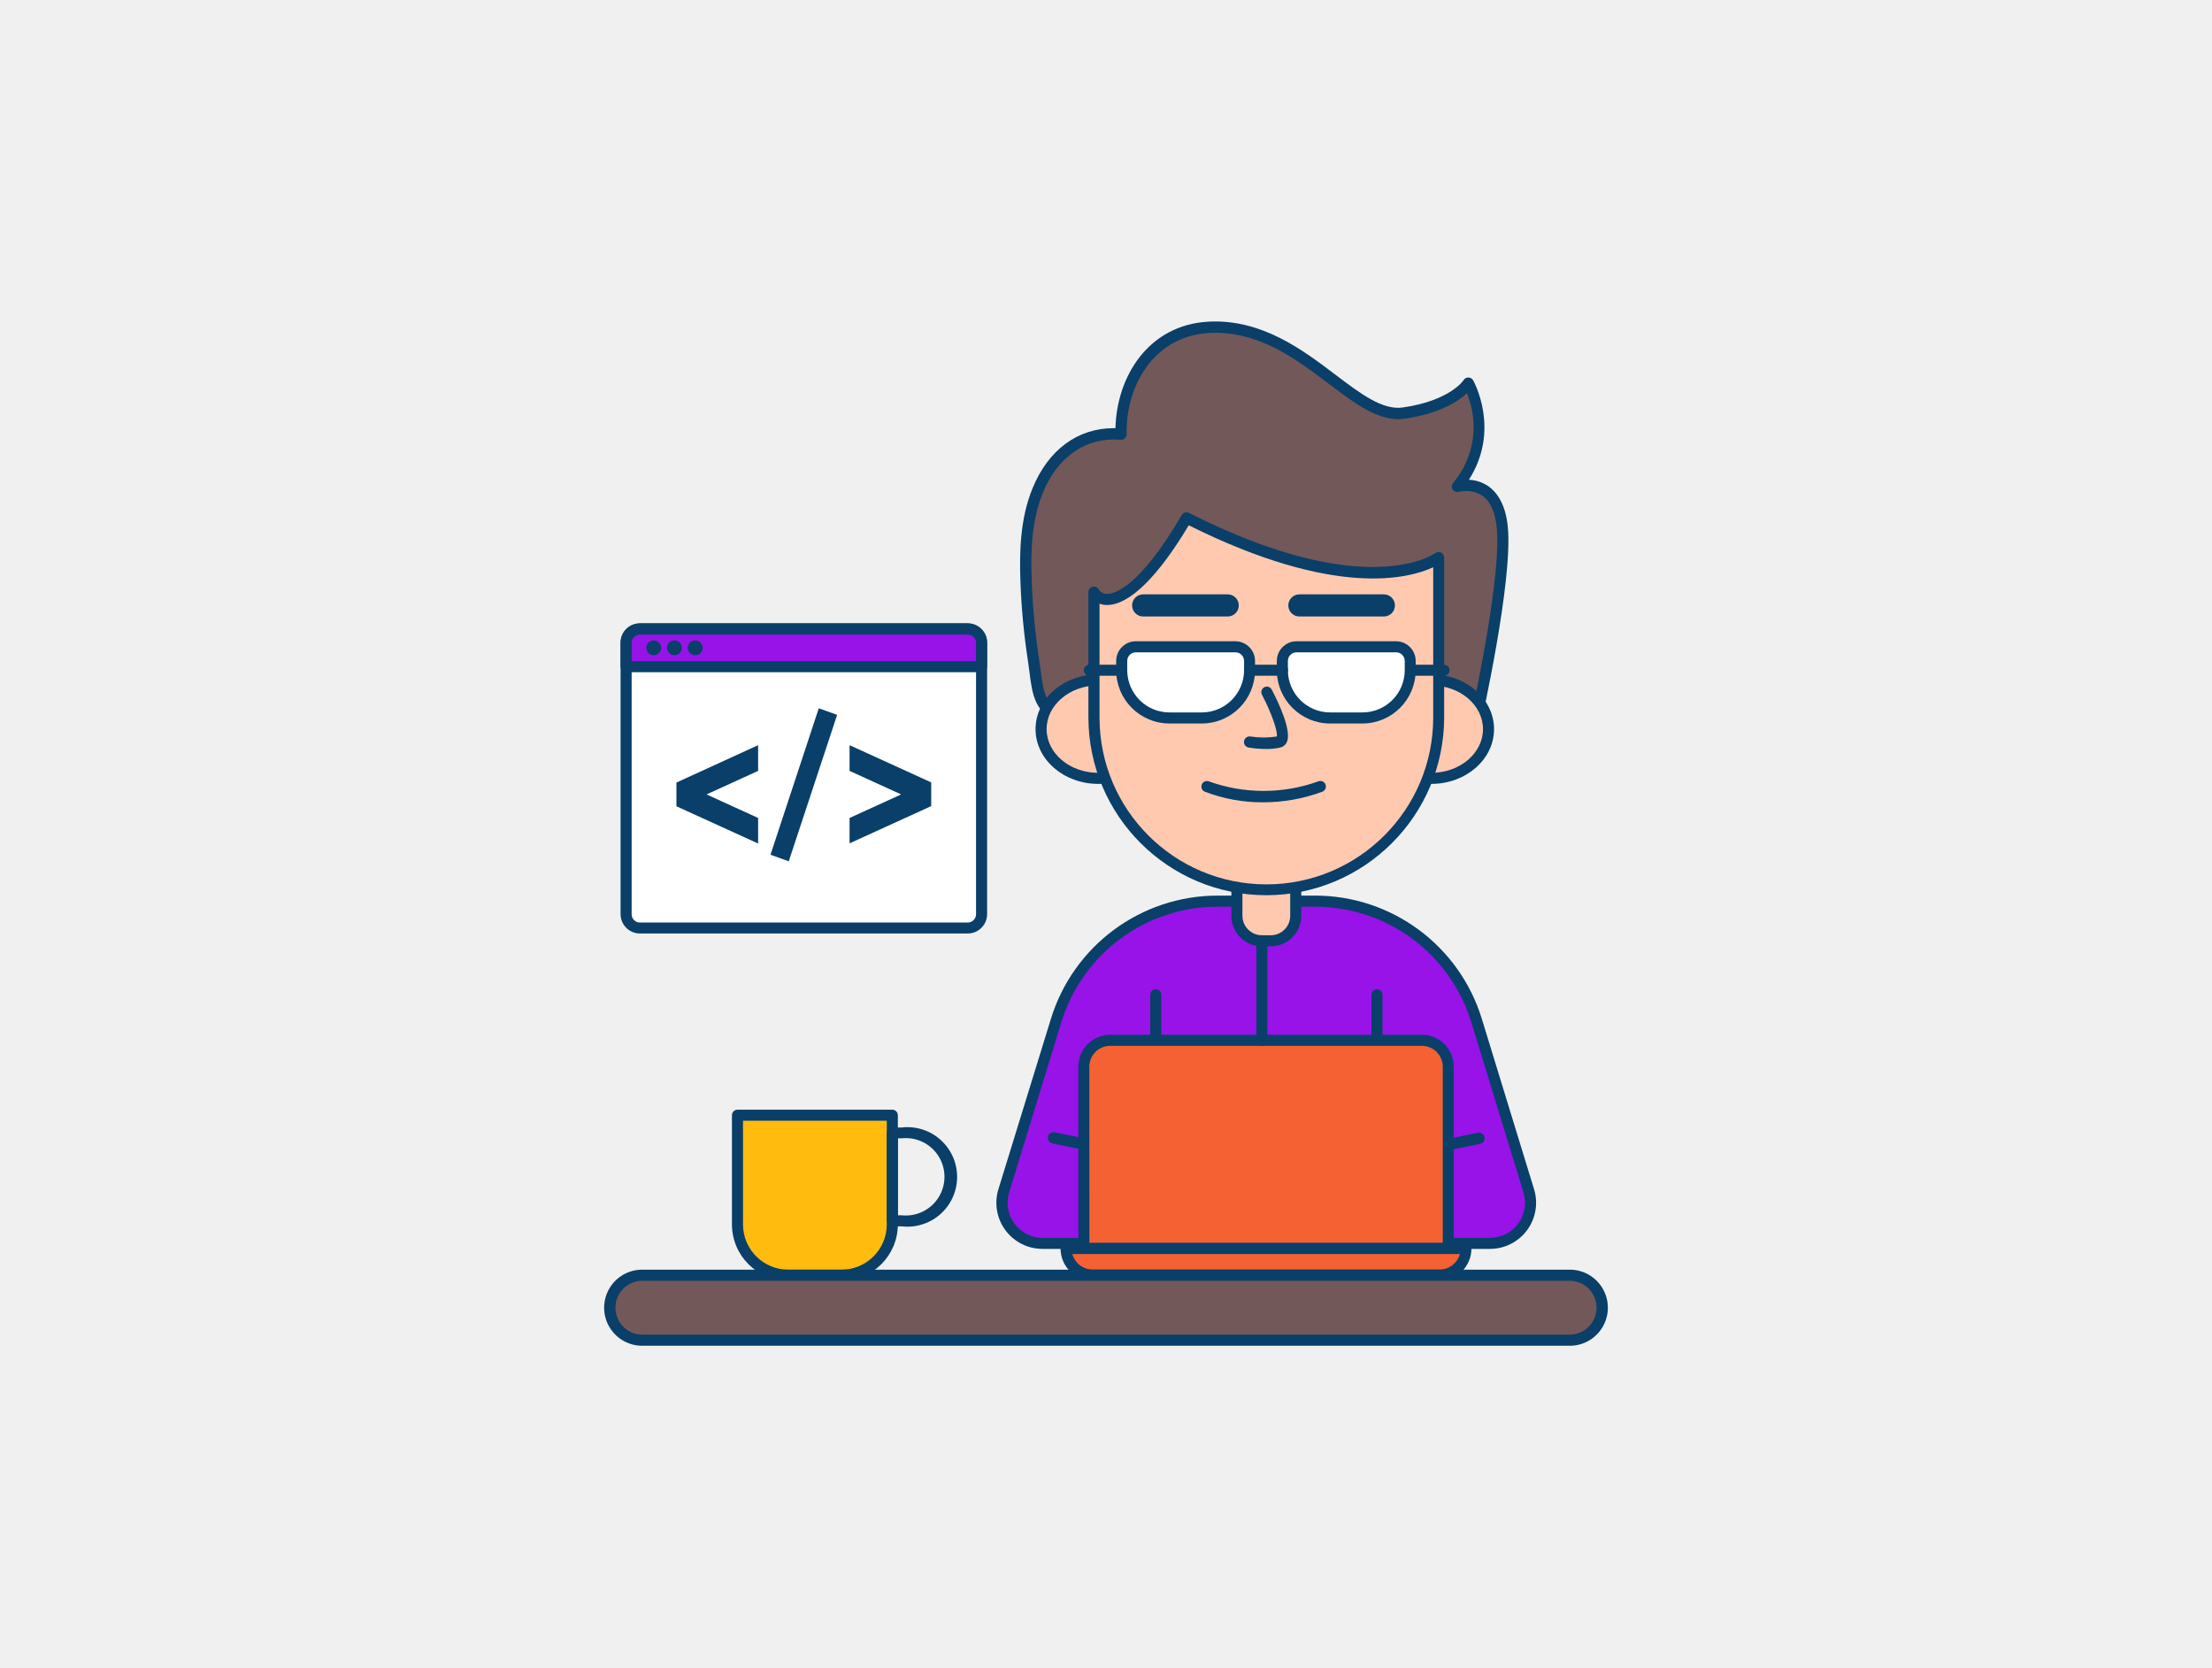
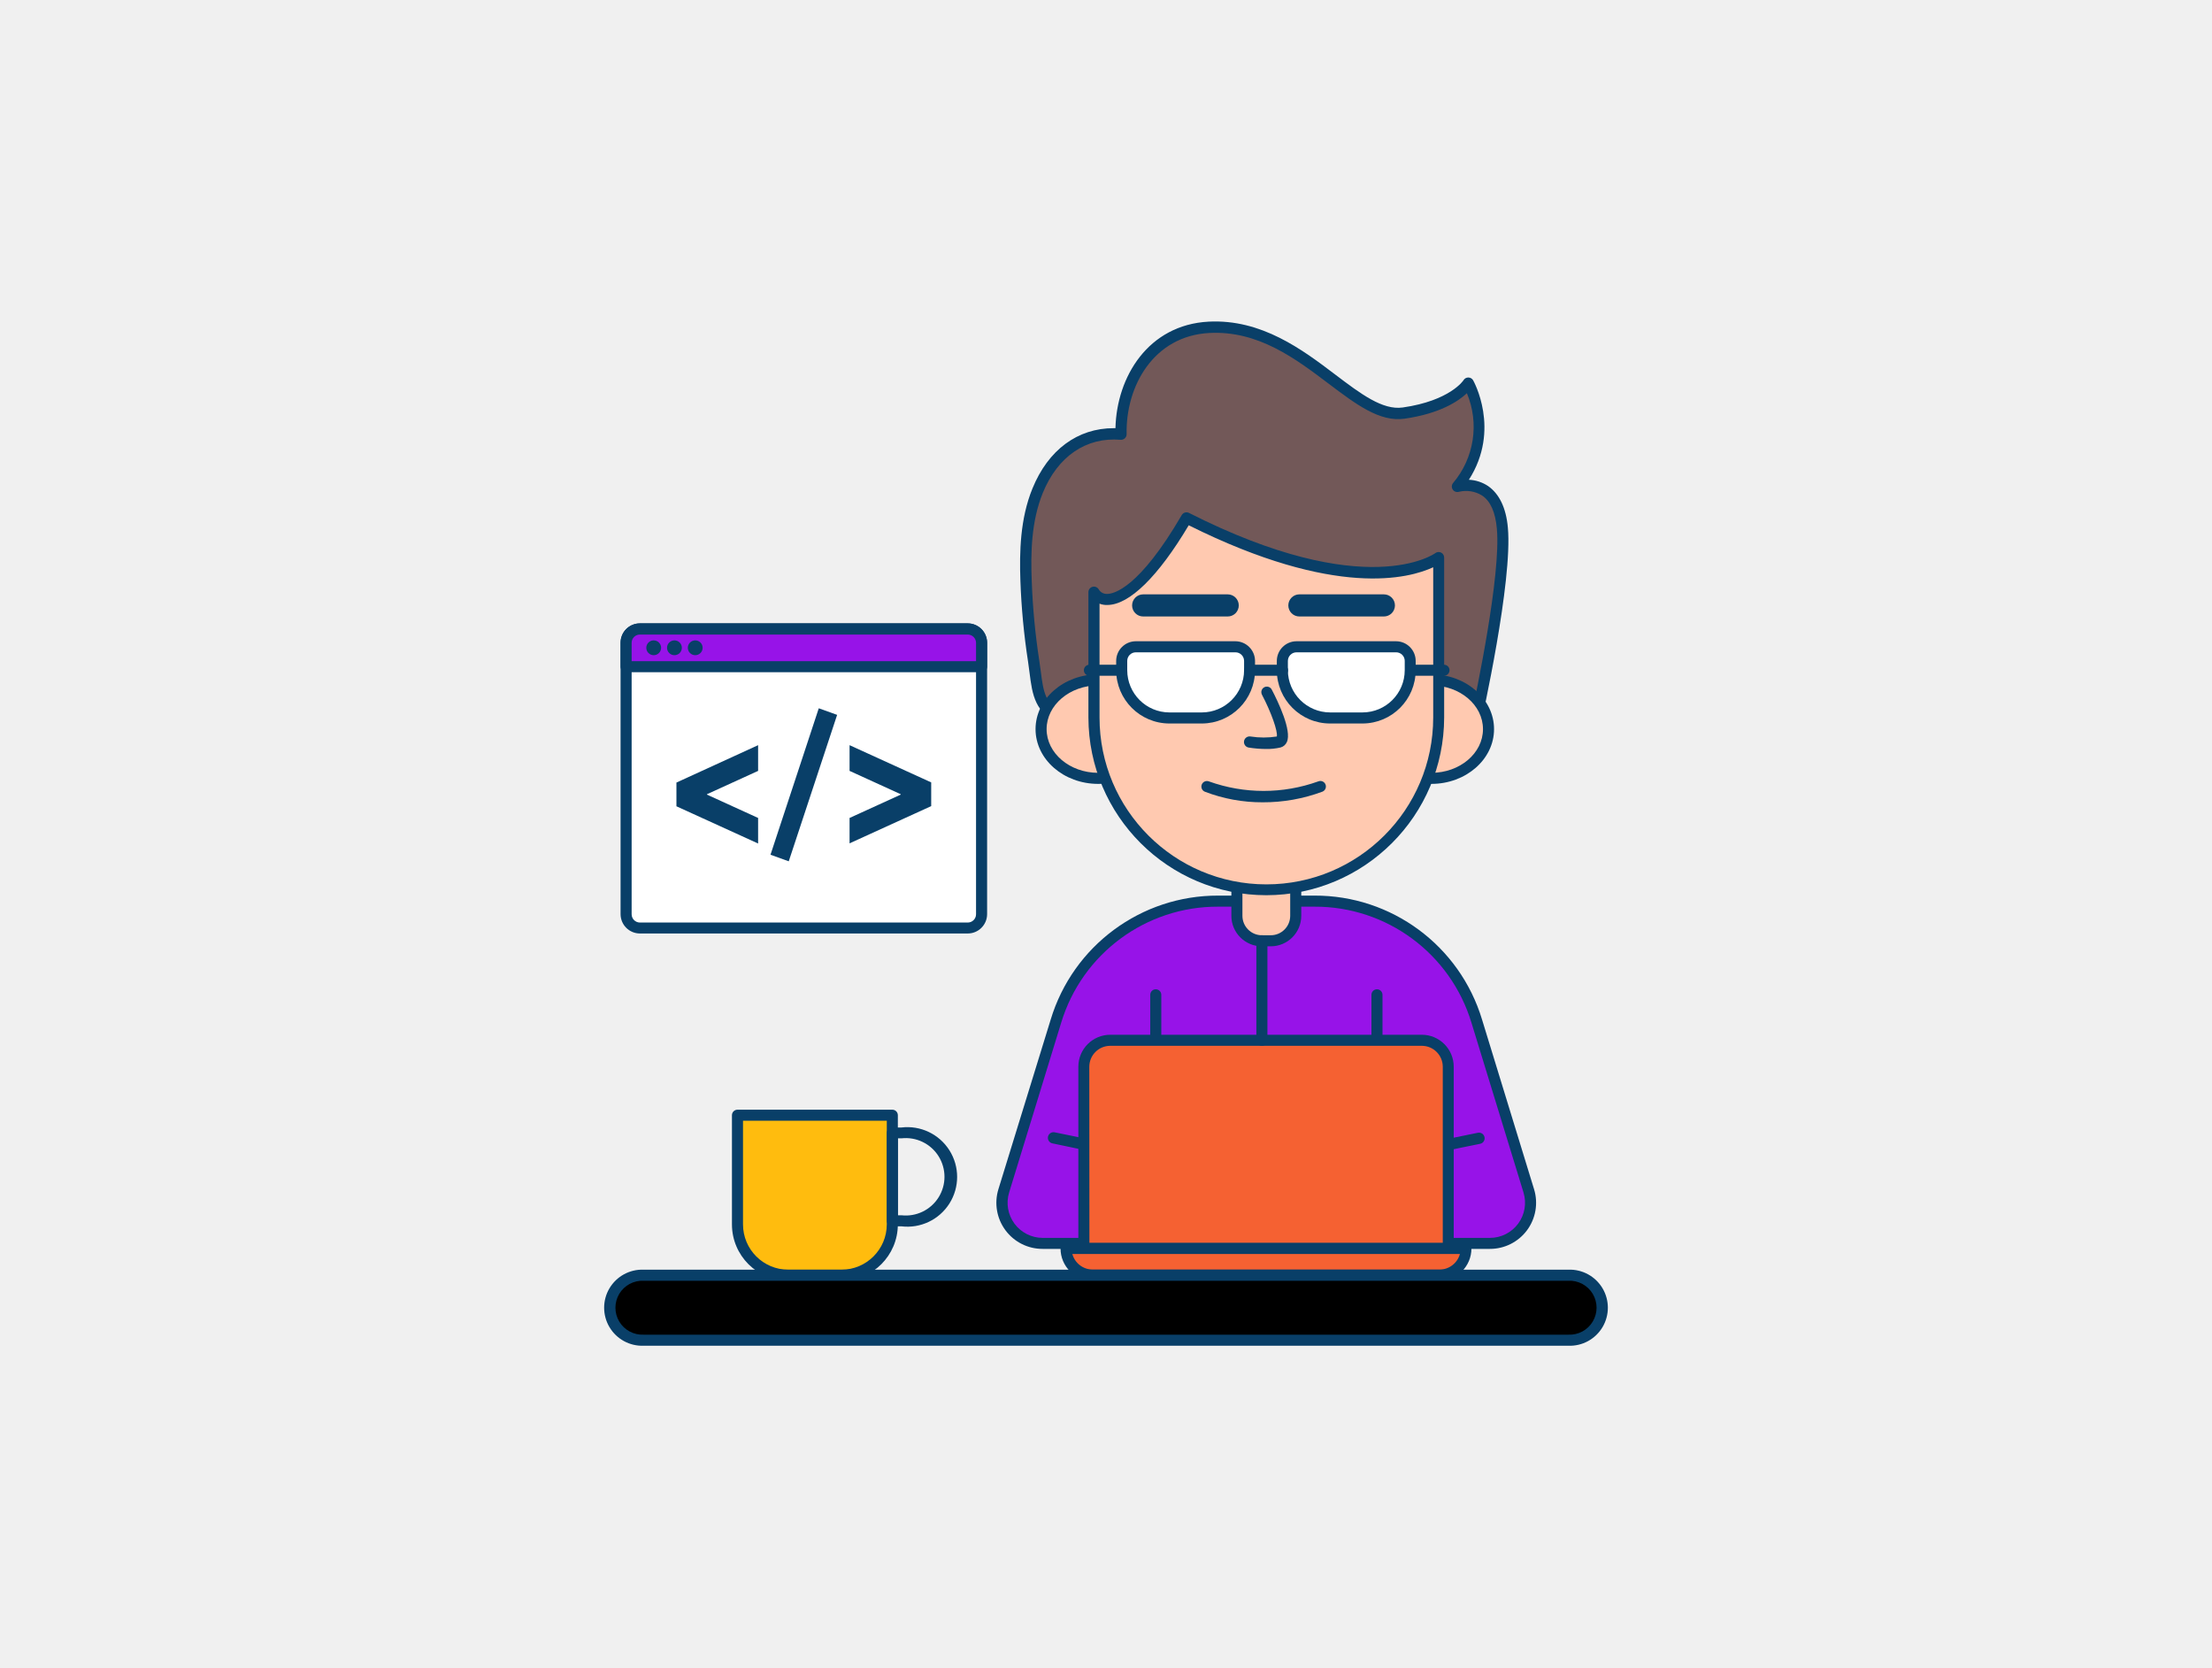
<svg xmlns="http://www.w3.org/2000/svg" id="_340_web_developer_outline" data-name="#340_web_developer_outline" viewBox="0 0 400 300" width="406" height="306" class="illustration styles_illustrationTablet__1DWOa">
  <path d="M220.28,162.2H237.7A30.7,30.7,0,0,1,267,183.9l9.41,30.69a7.33,7.33,0,0,1-7,9.49h-80.9a7.33,7.33,0,0,1-7-9.49l9.41-30.69A30.7,30.7,0,0,1,220.28,162.2Z" fill="#9713e8" />
  <path d="M269.44,225.08h-80.9a8.34,8.34,0,0,1-8-10.78L190,183.61a31.54,31.54,0,0,1,30.3-22.41H237.7A31.54,31.54,0,0,1,268,183.61l9.41,30.69a8.34,8.34,0,0,1-8,10.78ZM220.28,163.2a29.55,29.55,0,0,0-28.39,21l-9.41,30.69a6.35,6.35,0,0,0,6.06,8.2h80.9a6.35,6.35,0,0,0,6.06-8.2l-9.41-30.69a29.55,29.55,0,0,0-28.39-21Z" fill="#093f68" />
  <path d="M223.67,158.74h10.64a0,0,0,0,1,0,0v6.12a4.52,4.52,0,0,1-4.52,4.52h-1.61a4.52,4.52,0,0,1-4.52-4.52v-6.12A0,0,0,0,1,223.67,158.74Z" fill="#ffc9b0" />
  <path d="M229.79,170.37h-1.6a5.52,5.52,0,0,1-5.52-5.51v-6.12a1,1,0,0,1,1-1h10.64a1,1,0,0,1,1,1v6.12A5.52,5.52,0,0,1,229.79,170.37Zm-5.12-10.63v5.12a3.52,3.52,0,0,0,3.52,3.51h1.6a3.52,3.52,0,0,0,3.52-3.51v-5.12Z" fill="#093f68" />
  <path d="M192.27,129.23c-4.94-1.87-4.64-5.65-5.38-10.49a123.35,123.35,0,0,1-1.37-14.48c-.19-5.51,0-11.17,2.1-16.28,2.69-6.57,8-10.81,15.09-10.23-.21-9.68,5.6-18.76,15.89-19.31,16.49-.88,26,16.83,35.21,15.51s11.68-5.42,11.68-5.42a16.92,16.92,0,0,1-2,18.67s7.27-2.12,8.15,7.55-4.91,35.37-4.91,35.37L260.16,129c-2.77-.49-6.23.19-9,.28l-20.61.64C220.21,130.21,203.49,133.47,192.27,129.23Z" fill="#725858" />
  <path d="M207.13,132.38c-5.42,0-10.75-.53-15.22-2.22h0c-4.79-1.82-5.23-5.28-5.74-9.29q-.12-1-.27-2a125,125,0,0,1-1.38-14.6c-.18-5.17-.06-11.21,2.18-16.68,2.85-7,8.17-10.91,14.7-10.91h.31c.22-9.31,5.93-18.68,16.84-19.26,9.59-.5,17,5.09,22.92,9.58,4.58,3.47,8.54,6.46,12.19,5.94,8.55-1.22,11-4.91,11-4.95a1,1,0,0,1,.86-.47,1,1,0,0,1,.86.49c.05.09,5.06,8.92-.76,18a6.83,6.83,0,0,1,3.48,1.14c2,1.4,3.25,3.92,3.57,7.51.89,9.72-4.68,34.62-4.92,35.68a1,1,0,0,1-1.15.76L260,130a23.69,23.69,0,0,0-5.87.08c-1,.1-2,.19-3,.22l-20.61.64c-2.57.08-5.59.35-8.78.63C217.23,131.93,212.14,132.38,207.13,132.38Zm-14.51-4.09c8.18,3.1,19.71,2.07,29,1.24,3.22-.29,6.27-.56,8.9-.64l20.61-.64c.87,0,1.82-.12,2.82-.21a25,25,0,0,1,6.4-.06h0c.35,0,1.49.25,5.65,1,1-4.68,5.44-25.75,4.68-34.13-.27-3-1.17-5-2.69-6a5.46,5.46,0,0,0-4.18-.66,1,1,0,0,1-1.11-.41,1,1,0,0,1,.06-1.18,15.72,15.72,0,0,0,2.5-16.24c-1.53,1.44-4.86,3.69-11.29,4.61-4.48.63-8.75-2.59-13.69-6.32-6-4.53-12.75-9.65-21.6-9.18-10.06.53-15.14,9.61-14.95,18.29a1,1,0,0,1-.32.75,1,1,0,0,1-.77.27c-6.24-.52-11.37,3-14.07,9.61-2.09,5.13-2.2,10.9-2,15.86a123,123,0,0,0,1.35,14.36c.11.71.2,1.38.28,2,.48,3.78.8,6.28,4.47,7.67Z" fill="#093f68" />
  <ellipse cx="198.59" cy="131.11" rx="10.33" ry="8.9" fill="#ffc9b0" />
  <path d="M198.59,141c-6.25,0-11.33-4.44-11.33-9.9s5.08-9.91,11.33-9.91,11.34,4.45,11.34,9.91S204.84,141,198.59,141Zm0-17.81c-5.14,0-9.33,3.55-9.33,7.91s4.19,7.9,9.33,7.9,9.34-3.54,9.34-7.9S203.74,123.2,198.59,123.2Z" fill="#093f68" />
  <ellipse cx="258.84" cy="131.11" rx="10.33" ry="8.9" fill="#ffc9b0" />
  <path d="M258.84,141c-6.25,0-11.34-4.44-11.34-9.9s5.09-9.91,11.34-9.91,11.33,4.45,11.33,9.91S265.09,141,258.84,141Zm0-17.81c-5.15,0-9.34,3.55-9.34,7.91s4.19,7.9,9.34,7.9,9.33-3.54,9.33-7.9S264,123.2,258.84,123.2Z" fill="#093f68" />
  <path d="M229,160.13h0A31.17,31.17,0,0,1,197.82,129V106.34c1.82,3,7.87,1.8,16.74-13.41,33.2,16.82,45.6,7.18,45.6,7.18V129A31.17,31.17,0,0,1,229,160.13Z" fill="#ffc9b0" />
  <path d="M229,161.13A32.2,32.2,0,0,1,196.82,129V106.34a1,1,0,0,1,1.86-.52,1.66,1.66,0,0,0,1.53.83h0c1.22,0,5.8-1.07,13.47-14.23A1,1,0,0,1,215,92c32.08,16.25,44.42,7.37,44.54,7.28a1,1,0,0,1,1.61.8V129A32.2,32.2,0,0,1,229,161.13Zm-30.17-52.72V129a30.17,30.17,0,0,0,60.34,0V101.83c-4.32,2-17.59,5.68-44.21-7.59-5.52,9.27-10.73,14.38-14.7,14.41A3.44,3.44,0,0,1,198.82,108.41Z" fill="#093f68" />
  <path d="M249,216.72a1,1,0,0,1-1-1V179.14a1,1,0,0,1,2,0v36.58A1,1,0,0,1,249,216.72Z" fill="#093f68" />
  <path d="M209,216.72a1,1,0,0,1-1-1V179.14a1,1,0,0,1,2,0v36.58A1,1,0,0,1,209,216.72Z" fill="#093f68" />
  <path d="M228.92,134.69a20.75,20.75,0,0,1-3.13-.26,1,1,0,0,1,.35-2,15.28,15.28,0,0,0,4.75,0c.2-.92-1-4.35-2.7-7.58A1,1,0,1,1,230,124c1.12,2.15,3.63,7.37,2.71,9.42a1.72,1.72,0,0,1-1.16,1A10.74,10.74,0,0,1,228.92,134.69Z" fill="#093f68" />
  <path d="M222,110.73h0l-15.28,0a2,2,0,1,1,0-4h0l15.29,0a2,2,0,0,1,0,4Z" fill="#093f68" />
  <path d="M250.25,110.73h0l-15.28,0a2,2,0,1,1,0-4h0l15.28,0a2,2,0,0,1,0,4Z" fill="#093f68" />
  <path d="M205.39,116.21h18a2.56,2.56,0,0,1,2.56,2.56v1.67a8.63,8.63,0,0,1-8.63,8.63h-5.87a8.63,8.63,0,0,1-8.63-8.63v-1.67A2.56,2.56,0,0,1,205.39,116.21Z" fill="#fff" />
  <path d="M217.33,130.08h-5.86a9.64,9.64,0,0,1-9.63-9.63v-1.68a3.56,3.56,0,0,1,3.55-3.56h18a3.57,3.57,0,0,1,3.56,3.56v1.68A9.64,9.64,0,0,1,217.33,130.08Zm-11.94-12.87a1.55,1.55,0,0,0-1.55,1.56v1.68a7.64,7.64,0,0,0,7.63,7.63h5.86a7.65,7.65,0,0,0,7.64-7.63v-1.68a1.56,1.56,0,0,0-1.56-1.56Z" fill="#093f68" />
  <path d="M234.45,116.21h18a2.56,2.56,0,0,1,2.56,2.56v1.67a8.63,8.63,0,0,1-8.63,8.63h-5.87a8.63,8.63,0,0,1-8.63-8.63v-1.67A2.56,2.56,0,0,1,234.45,116.21Z" fill="#fff" />
  <path d="M246.39,130.08h-5.86a9.64,9.64,0,0,1-9.64-9.63v-1.68a3.57,3.57,0,0,1,3.56-3.56h18a3.56,3.56,0,0,1,3.55,3.56v1.68A9.64,9.64,0,0,1,246.39,130.08Zm-11.94-12.87a1.56,1.56,0,0,0-1.56,1.56v1.68a7.65,7.65,0,0,0,7.64,7.63h5.86a7.64,7.64,0,0,0,7.63-7.63v-1.68a1.55,1.55,0,0,0-1.55-1.56Z" fill="#093f68" />
  <path d="M202.84,121.45H197a1,1,0,0,1,0-2h5.81a1,1,0,0,1,0,2Z" fill="#093f68" />
  <path d="M261.12,121.45h-5.8a1,1,0,0,1,0-2h5.8a1,1,0,0,1,0,2Z" fill="#093f68" />
  <path d="M231.89,121.45H226a1,1,0,0,1,0-2h5.92a1,1,0,0,1,0,2Z" fill="#093f68" />
  <path d="M228.33,144.33a28.87,28.87,0,0,1-10.44-1.91,1,1,0,0,1,.72-1.87,29.23,29.23,0,0,0,19.77,0,1,1,0,0,1,.77,1.85A30.56,30.56,0,0,1,228.33,144.33Z" fill="#093f68" />
  <path d="M256.41,208.32a1,1,0,0,1-1-.8,1,1,0,0,1,.78-1.18l11.06-2.26a1,1,0,0,1,.4,2l-11.06,2.25A.64.64,0,0,1,256.41,208.32Z" fill="#093f68" />
  <path d="M201.57,208.32a.64.64,0,0,1-.2,0L190.31,206a1,1,0,1,1,.4-2l11.06,2.26a1,1,0,0,1,.78,1.18A1,1,0,0,1,201.57,208.32Z" fill="#093f68" />
  <path d="M200.76,187.36H257.1a4.78,4.78,0,0,1,4.78,4.78V225a0,0,0,0,1,0,0H196a0,0,0,0,1,0,0V192.14A4.78,4.78,0,0,1,200.76,187.36Z" fill="#f56132" />
  <path d="M261.88,226H196a1,1,0,0,1-1-1V192.14a5.78,5.78,0,0,1,5.78-5.78H257.1a5.78,5.78,0,0,1,5.78,5.78V225A1,1,0,0,1,261.88,226ZM197,224h63.9V192.14a3.79,3.79,0,0,0-3.78-3.78H200.76a3.79,3.79,0,0,0-3.78,3.78Z" fill="#093f68" />
  <path d="M192.78,225h72.31a0,0,0,0,1,0,0v0a4.82,4.82,0,0,1-4.82,4.82H197.6a4.82,4.82,0,0,1-4.82-4.82v0A0,0,0,0,1,192.78,225Z" fill="#f56132" />
  <path d="M260.26,230.84H197.6a5.83,5.83,0,0,1-5.82-5.82,1,1,0,0,1,1-1h72.3a1,1,0,0,1,1,1A5.83,5.83,0,0,1,260.26,230.84ZM193.91,226a3.83,3.83,0,0,0,3.69,2.82h62.66A3.83,3.83,0,0,0,264,226Z" fill="#093f68" />
  <path d="M228.19,188.36a1,1,0,0,1-1-1v-18a1,1,0,0,1,2,0v18A1,1,0,0,1,228.19,188.36Z" fill="#093f68" />
  <path d="M133.36,200.91h28a0,0,0,0,1,0,0v19.74a9.19,9.19,0,0,1-9.19,9.19h-9.62a9.19,9.19,0,0,1-9.19-9.19V200.91A0,0,0,0,1,133.36,200.91Z" fill="#ffbc0e" />
  <path d="M152.17,230.84h-9.62a10.2,10.2,0,0,1-10.19-10.19V200.91a1,1,0,0,1,1-1h28a1,1,0,0,1,1,1v19.74A10.2,10.2,0,0,1,152.17,230.84Zm-17.81-28.93v18.74a8.19,8.19,0,0,0,8.19,8.19h9.62a8.2,8.2,0,0,0,8.19-8.19V201.91Z" fill="#093f68" />
-   <rect x="110.51" y="229.84" width="178.98" height="11.75" rx="5.88" fill="#725858" />
+   <rect x="110.51" y="229.84" width="178.98" height="11.75" rx="5.88" fill="#000" />
  <path d="M283.61,242.59H116.39a6.88,6.88,0,1,1,0-13.75H283.61a6.88,6.88,0,1,1,0,13.75ZM116.39,230.84a4.88,4.88,0,1,0,0,9.75H283.61a4.88,4.88,0,1,0,0-9.75Z" fill="#093f68" />
  <path d="M163,221h-1.63a1,1,0,0,1-1-1V204.13a1,1,0,0,1,1-1H163A9,9,0,1,1,163,221Zm-.63-2H163a7,7,0,1,0,0-13.91h-.63Z" fill="#093f68" />
  <rect x="113.22" y="112.98" width="64.28" height="54.07" rx="2.5" fill="#fff" />
  <path d="M175,168.05H115.71a3.5,3.5,0,0,1-3.49-3.5V115.47a3.49,3.49,0,0,1,3.49-3.49H175a3.5,3.5,0,0,1,3.5,3.49v49.08A3.5,3.5,0,0,1,175,168.05ZM115.71,114a1.49,1.49,0,0,0-1.49,1.49v49.08a1.5,1.5,0,0,0,1.49,1.5H175a1.5,1.5,0,0,0,1.5-1.5V115.47A1.5,1.5,0,0,0,175,114Z" fill="#093f68" />
  <path d="M115.71,113H175a2.5,2.5,0,0,1,2.5,2.5v4.33a0,0,0,0,1,0,0H113.22a0,0,0,0,1,0,0v-4.33A2.5,2.5,0,0,1,115.71,113Z" fill="#9713e8" />
  <path d="M177.5,120.81H113.22a1,1,0,0,1-1-1v-4.34a3.49,3.49,0,0,1,3.49-3.49H175a3.5,3.5,0,0,1,3.5,3.49v4.34A1,1,0,0,1,177.5,120.81Zm-63.28-2H176.5v-3.34A1.5,1.5,0,0,0,175,114H115.71a1.49,1.49,0,0,0-1.49,1.49Z" fill="#093f68" />
  <circle cx="118.21" cy="116.39" r="1.34" fill="#093f68" />
  <circle cx="121.96" cy="116.39" r="1.34" fill="#093f68" />
  <circle cx="125.72" cy="116.39" r="1.34" fill="#093f68" />
  <path d="M137.09,138.65l-9.25,4.22v.07l9.25,4.22v4.62l-14.77-6.73v-4.29L137.09,134Z" fill="#093f68" />
  <path d="M148.06,127.33l3.32,1.19L142.63,155l-3.3-1.19Z" fill="#093f68" />
  <path d="M153.63,147.16l9.25-4.22v-.07l-9.25-4.22V134l14.76,6.73v4.29l-14.76,6.73Z" fill="#093f68" />
</svg>
